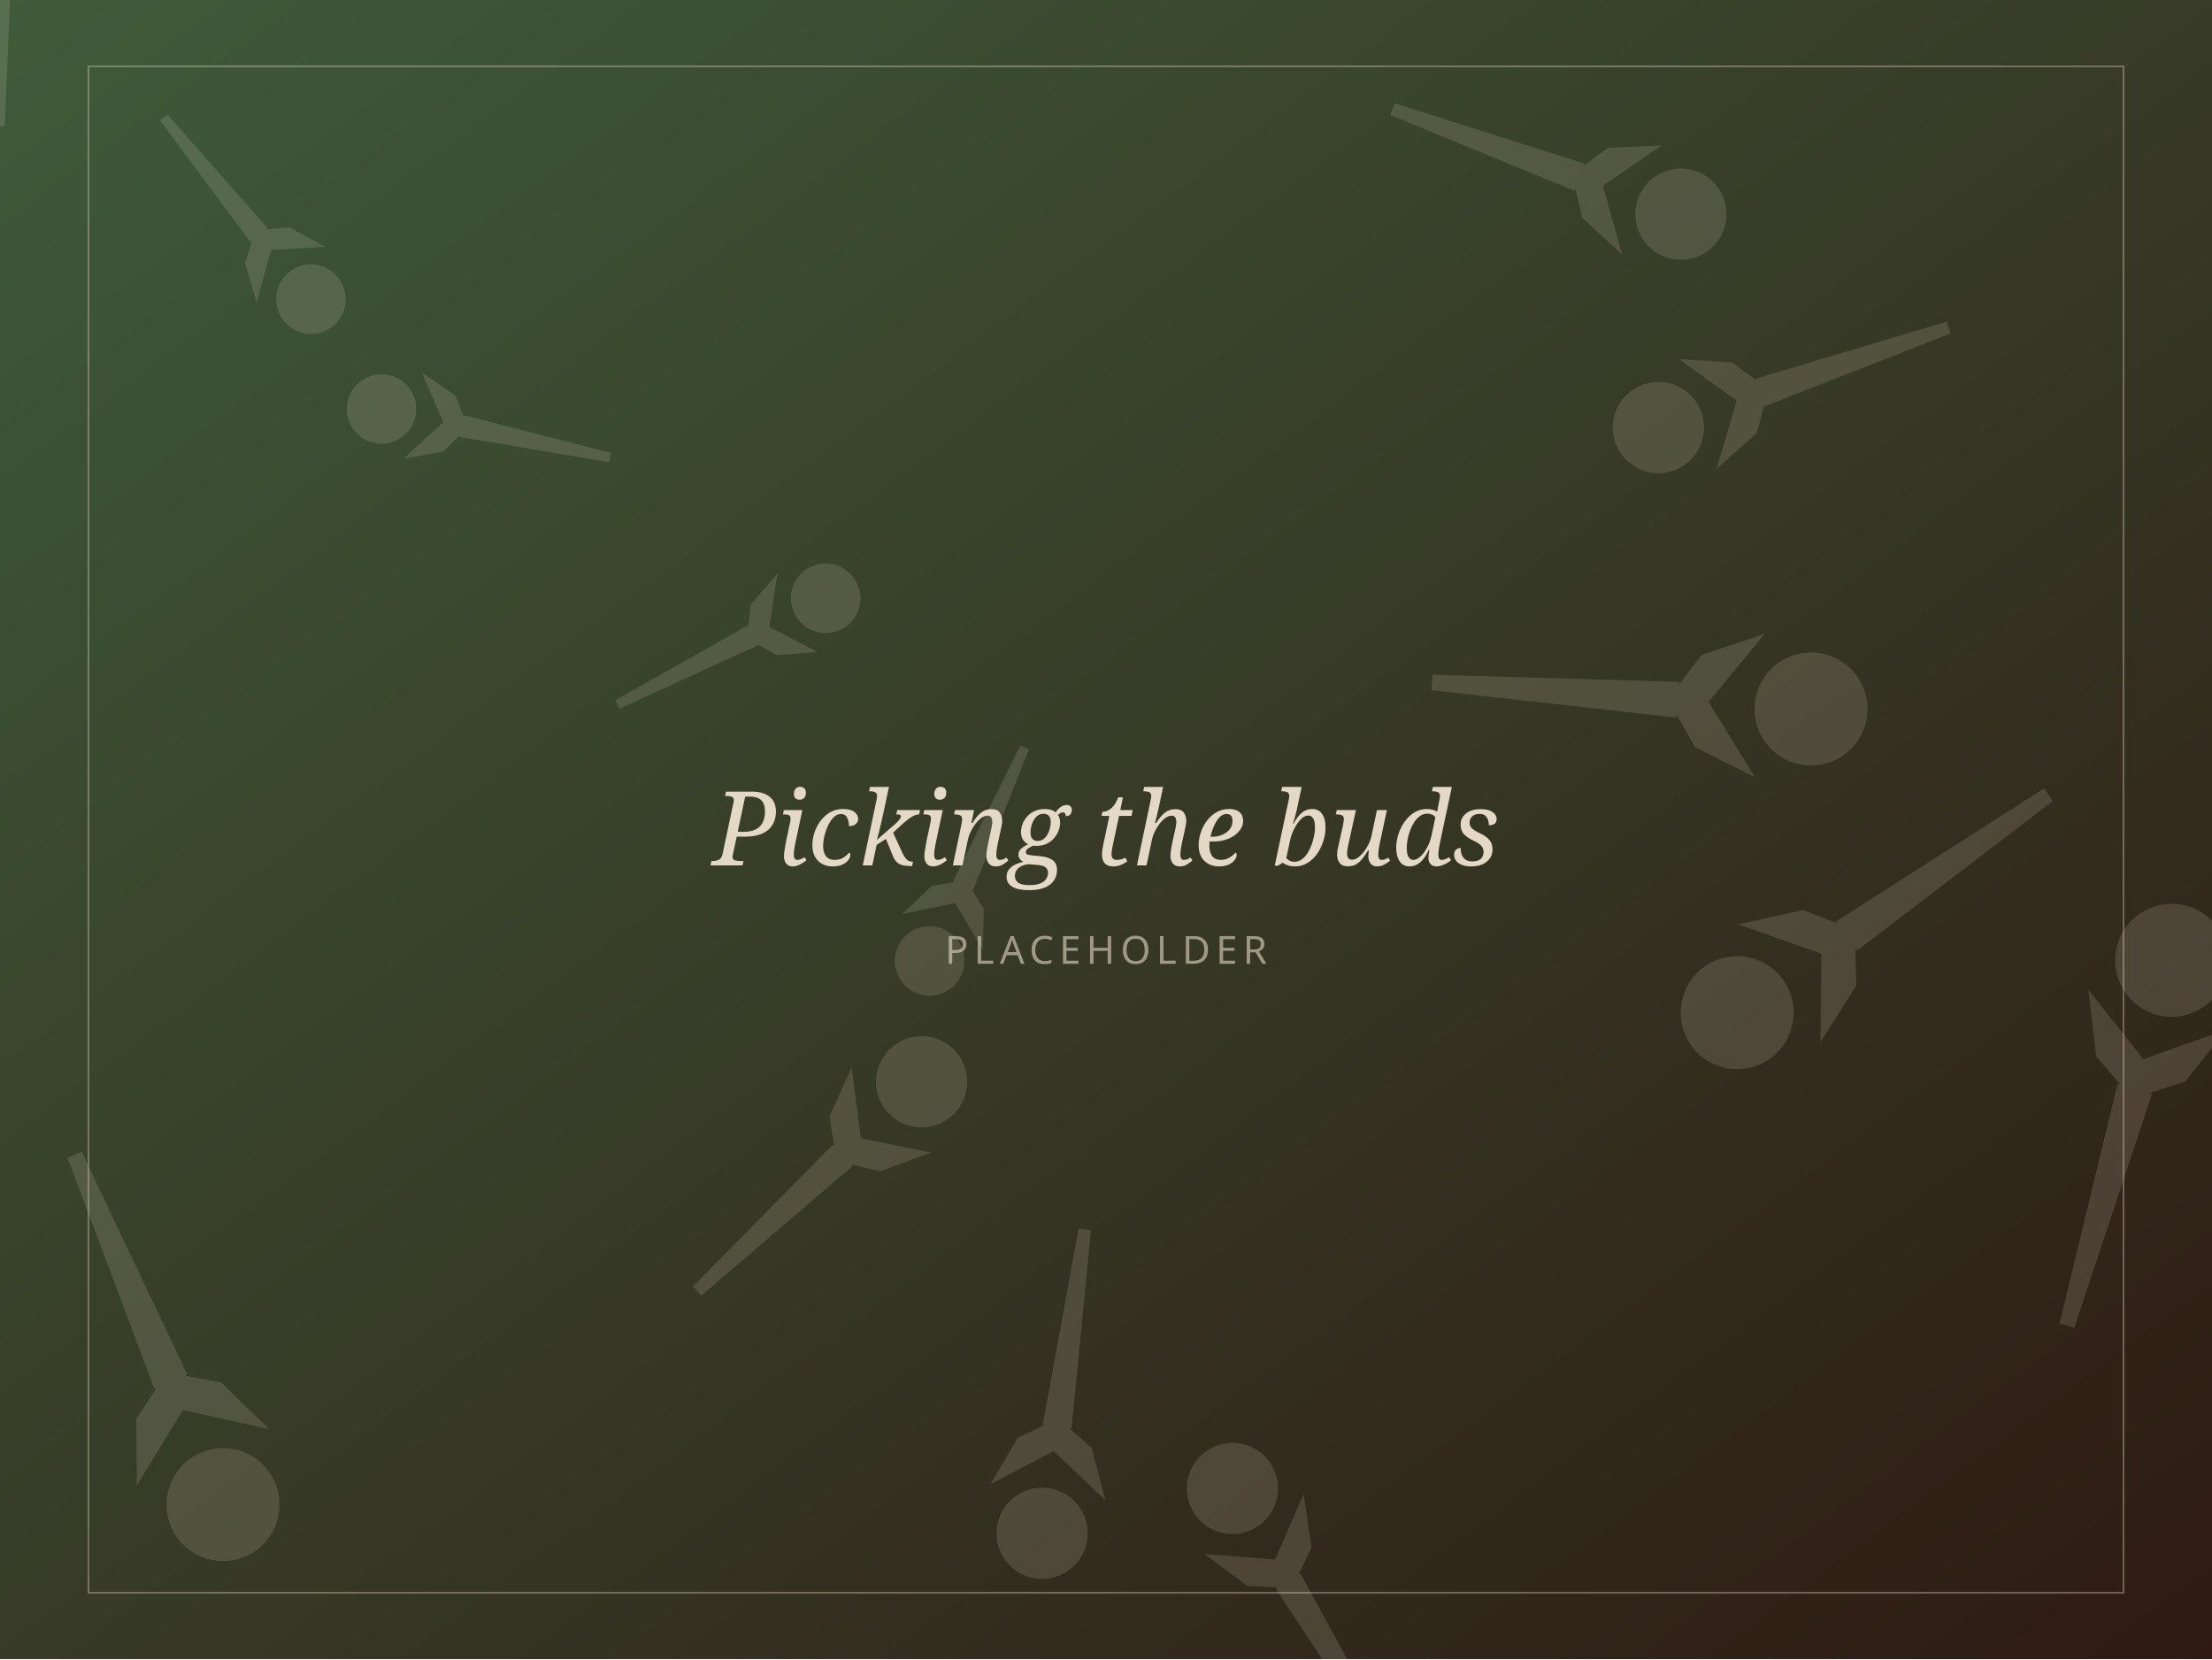
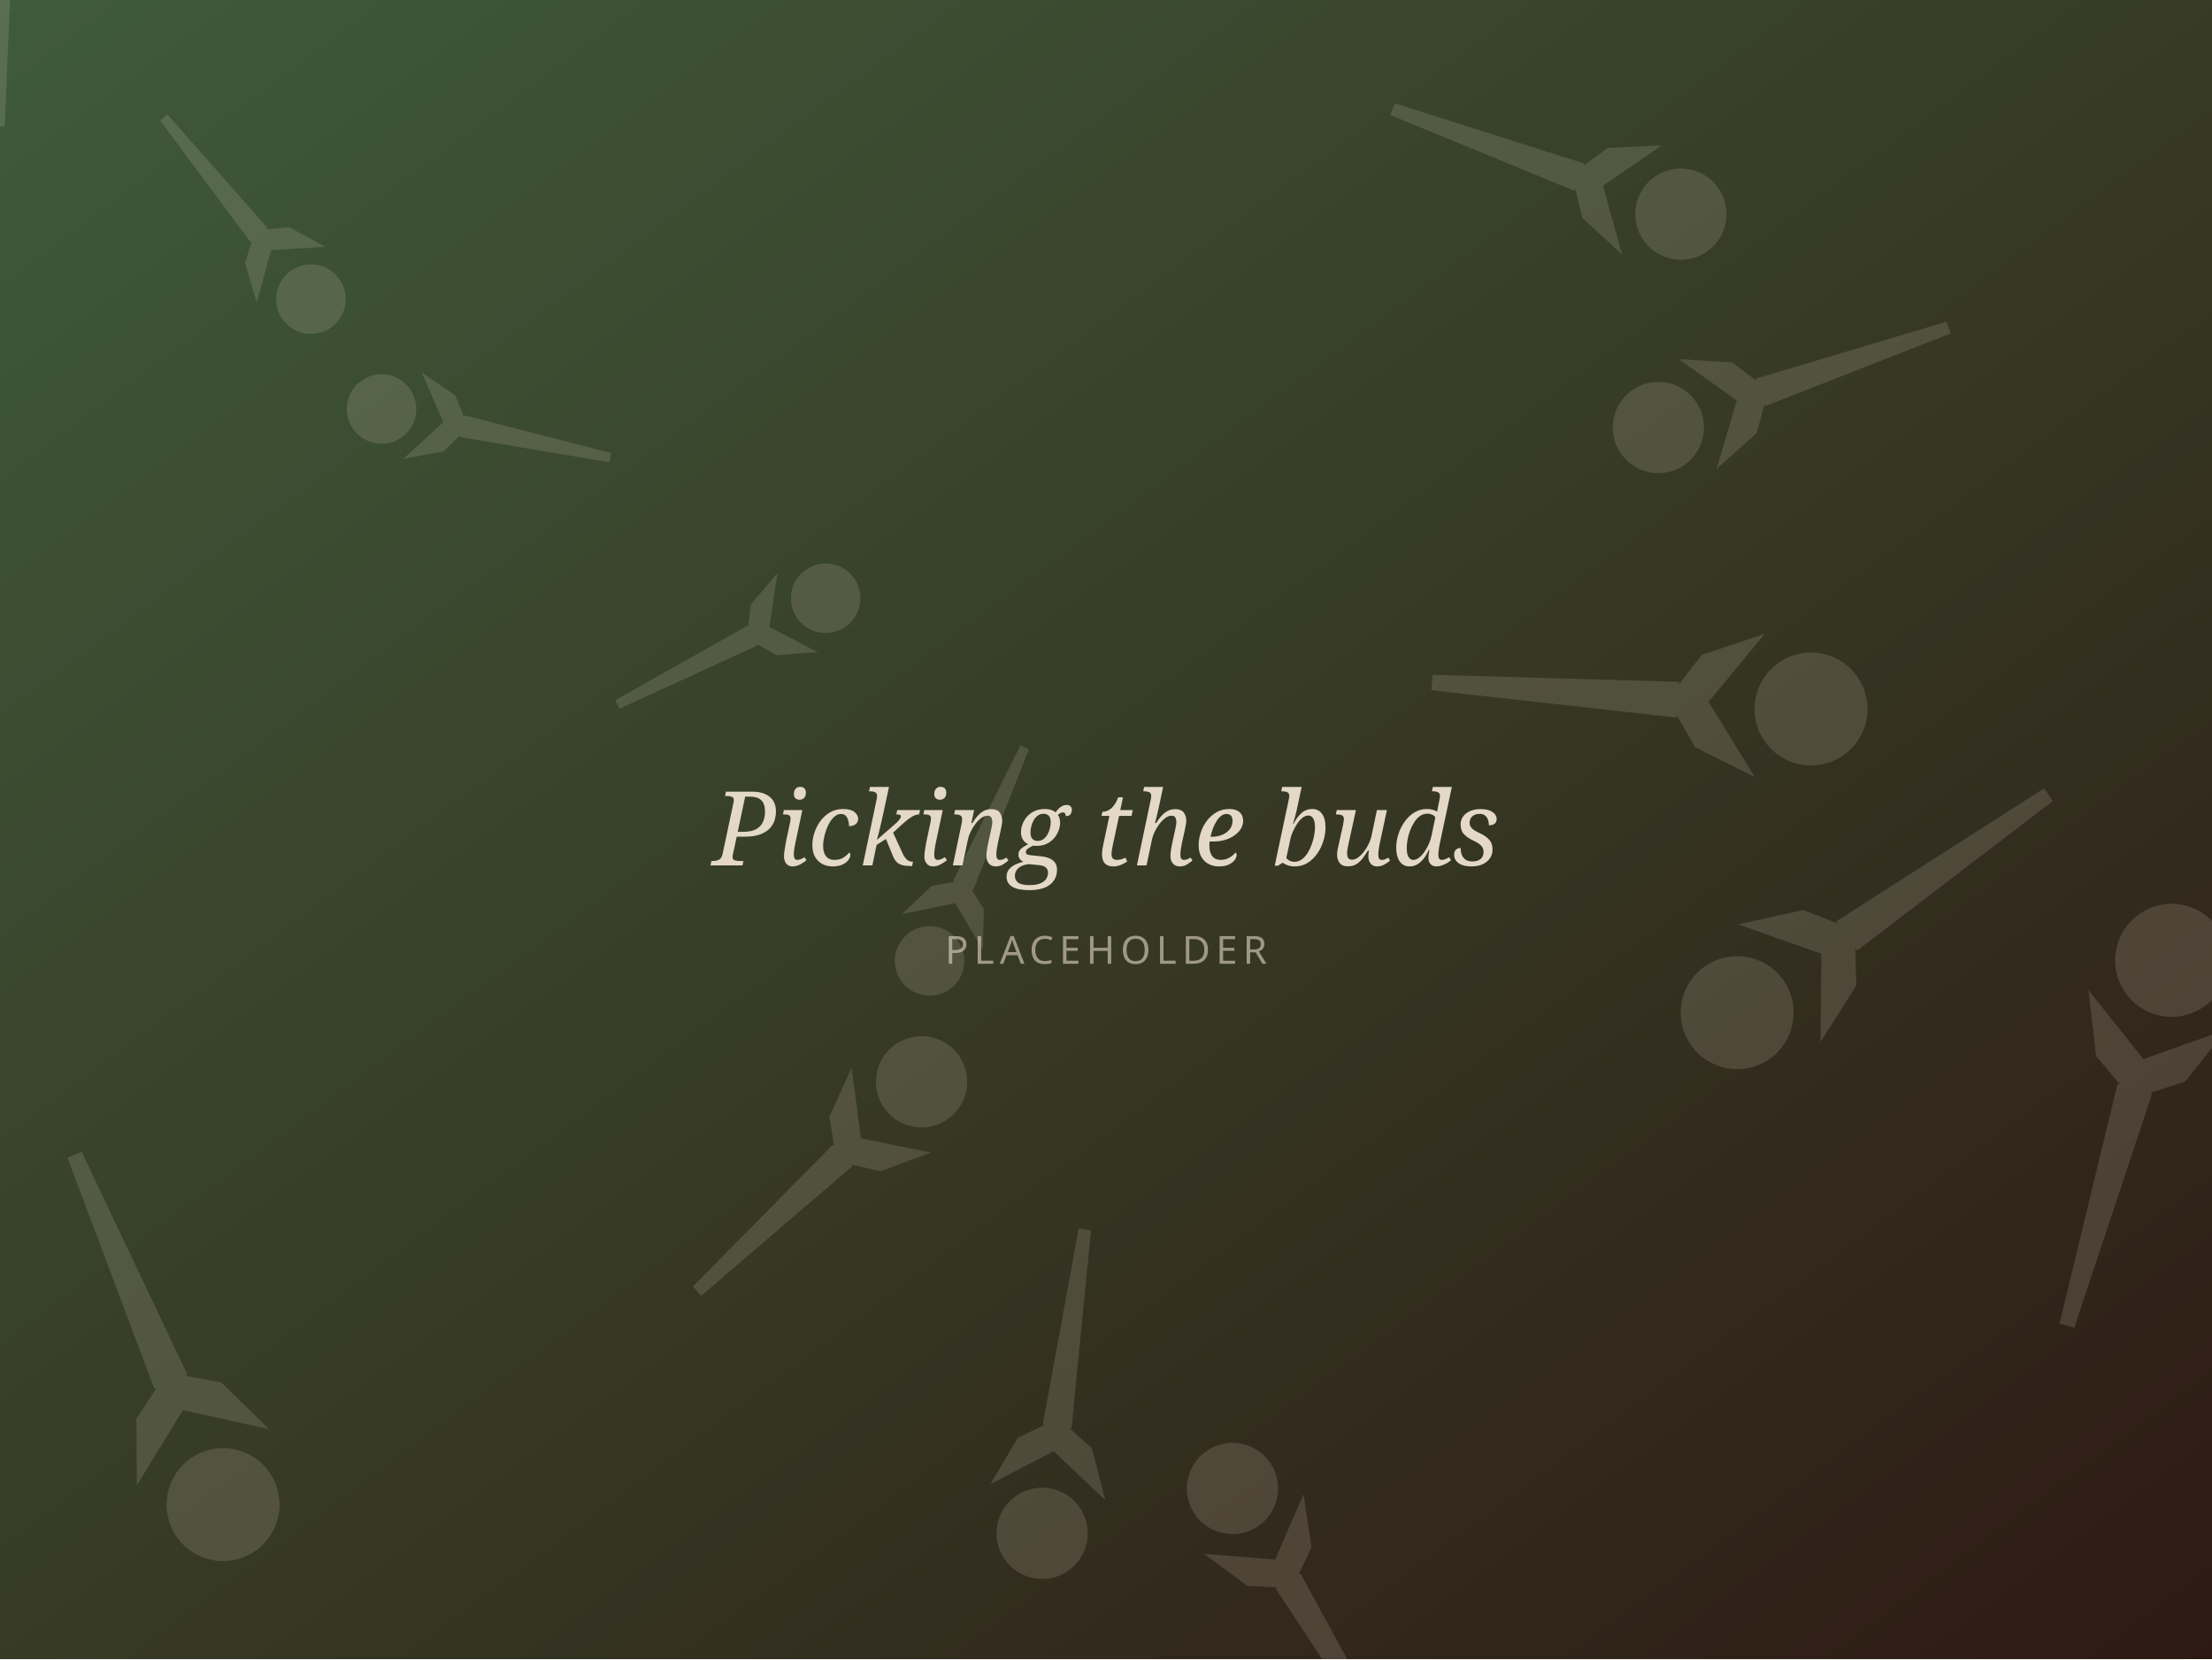
<svg xmlns="http://www.w3.org/2000/svg" width="1200" height="900" viewBox="0 0 1200 900">
  <defs>
    <linearGradient id="g" x1="0" y1="0" x2="1" y2="1">
      <stop offset="0" stop-color="#3F5B3A" />
      <stop offset="1" stop-color="#2E1A13" />
    </linearGradient>
  </defs>
  <rect width="1200" height="900" fill="url(#g)" />
  <g transform="translate(0 0) rotate(0) scale(1.714286)" fill="#E4D9C6" opacity="0.16">
    <circle cx="0" cy="-34" r="11" />
    <path d="M-14 -24 L0 -14 L14 -24 L9 -12 L0 -6 L-9 -12 Z" />
    <path d="M-3.5 -8 L3.5 -8 L1.5 40 L-1.5 40 Z" />
  </g>
  <g transform="translate(444 639) rotate(47) scale(2.25)" fill="#E4D9C6" opacity="0.16">
    <circle cx="0" cy="-34" r="11" />
    <path d="M-14 -24 L0 -14 L14 -24 L9 -12 L0 -6 L-9 -12 Z" />
    <path d="M-3.5 -8 L3.5 -8 L1.5 40 L-1.5 40 Z" />
  </g>
  <g transform="translate(888 378) rotate(94) scale(2.785714)" fill="#E4D9C6" opacity="0.16">
    <circle cx="0" cy="-34" r="11" />
    <path d="M-14 -24 L0 -14 L14 -24 L9 -12 L0 -6 L-9 -12 Z" />
    <path d="M-3.5 -8 L3.5 -8 L1.5 40 L-1.5 40 Z" />
  </g>
  <g transform="translate(132 117) rotate(141) scale(1.714286)" fill="#E4D9C6" opacity="0.16">
    <circle cx="0" cy="-34" r="11" />
    <path d="M-14 -24 L0 -14 L14 -24 L9 -12 L0 -6 L-9 -12 Z" />
    <path d="M-3.5 -8 L3.5 -8 L1.5 40 L-1.5 40 Z" />
  </g>
  <g transform="translate(576 756) rotate(188) scale(2.25)" fill="#E4D9C6" opacity="0.16">
    <circle cx="0" cy="-34" r="11" />
    <path d="M-14 -24 L0 -14 L14 -24 L9 -12 L0 -6 L-9 -12 Z" />
    <path d="M-3.5 -8 L3.5 -8 L1.5 40 L-1.5 40 Z" />
  </g>
  <g transform="translate(1020 495) rotate(235) scale(2.785714)" fill="#E4D9C6" opacity="0.16">
    <circle cx="0" cy="-34" r="11" />
    <path d="M-14 -24 L0 -14 L14 -24 L9 -12 L0 -6 L-9 -12 Z" />
    <path d="M-3.5 -8 L3.5 -8 L1.5 40 L-1.5 40 Z" />
  </g>
  <g transform="translate(264 234) rotate(282) scale(1.714286)" fill="#E4D9C6" opacity="0.16">
    <circle cx="0" cy="-34" r="11" />
    <path d="M-14 -24 L0 -14 L14 -24 L9 -12 L0 -6 L-9 -12 Z" />
    <path d="M-3.5 -8 L3.5 -8 L1.5 40 L-1.5 40 Z" />
  </g>
  <g transform="translate(708 873) rotate(329) scale(2.25)" fill="#E4D9C6" opacity="0.16">
    <circle cx="0" cy="-34" r="11" />
    <path d="M-14 -24 L0 -14 L14 -24 L9 -12 L0 -6 L-9 -12 Z" />
    <path d="M-3.5 -8 L3.5 -8 L1.5 40 L-1.5 40 Z" />
  </g>
  <g transform="translate(1152 612) rotate(16) scale(2.785714)" fill="#E4D9C6" opacity="0.16">
    <circle cx="0" cy="-34" r="11" />
    <path d="M-14 -24 L0 -14 L14 -24 L9 -12 L0 -6 L-9 -12 Z" />
    <path d="M-3.5 -8 L3.5 -8 L1.5 40 L-1.5 40 Z" />
  </g>
  <g transform="translate(396 351) rotate(63) scale(1.714286)" fill="#E4D9C6" opacity="0.16">
    <circle cx="0" cy="-34" r="11" />
    <path d="M-14 -24 L0 -14 L14 -24 L9 -12 L0 -6 L-9 -12 Z" />
    <path d="M-3.5 -8 L3.5 -8 L1.5 40 L-1.5 40 Z" />
  </g>
  <g transform="translate(840 90) rotate(110) scale(2.25)" fill="#E4D9C6" opacity="0.16">
    <circle cx="0" cy="-34" r="11" />
    <path d="M-14 -24 L0 -14 L14 -24 L9 -12 L0 -6 L-9 -12 Z" />
    <path d="M-3.5 -8 L3.5 -8 L1.5 40 L-1.5 40 Z" />
  </g>
  <g transform="translate(84 729) rotate(157) scale(2.785714)" fill="#E4D9C6" opacity="0.16">
    <circle cx="0" cy="-34" r="11" />
    <path d="M-14 -24 L0 -14 L14 -24 L9 -12 L0 -6 L-9 -12 Z" />
    <path d="M-3.5 -8 L3.5 -8 L1.5 40 L-1.5 40 Z" />
  </g>
  <g transform="translate(528 468) rotate(204) scale(1.714286)" fill="#E4D9C6" opacity="0.16">
    <circle cx="0" cy="-34" r="11" />
    <path d="M-14 -24 L0 -14 L14 -24 L9 -12 L0 -6 L-9 -12 Z" />
    <path d="M-3.5 -8 L3.5 -8 L1.5 40 L-1.5 40 Z" />
  </g>
  <g transform="translate(972 207) rotate(251) scale(2.25)" fill="#E4D9C6" opacity="0.16">
    <circle cx="0" cy="-34" r="11" />
    <path d="M-14 -24 L0 -14 L14 -24 L9 -12 L0 -6 L-9 -12 Z" />
    <path d="M-3.5 -8 L3.5 -8 L1.5 40 L-1.5 40 Z" />
  </g>
-   <rect x="48" y="36" width="1104" height="828" fill="none" stroke="#E4D9C6" stroke-opacity="0.35" stroke-width="1" />
  <text x="50%" y="50%" text-anchor="middle" dominant-baseline="middle" fill="#E4D9C6" font-family="Georgia, serif" font-size="56" font-style="italic">Picking the buds</text>
  <text x="50%" y="522.8" text-anchor="middle" fill="#E4D9C6" fill-opacity="0.6" font-family="system-ui, sans-serif" font-size="21" letter-spacing="3">PLACEHOLDER</text>
</svg>
